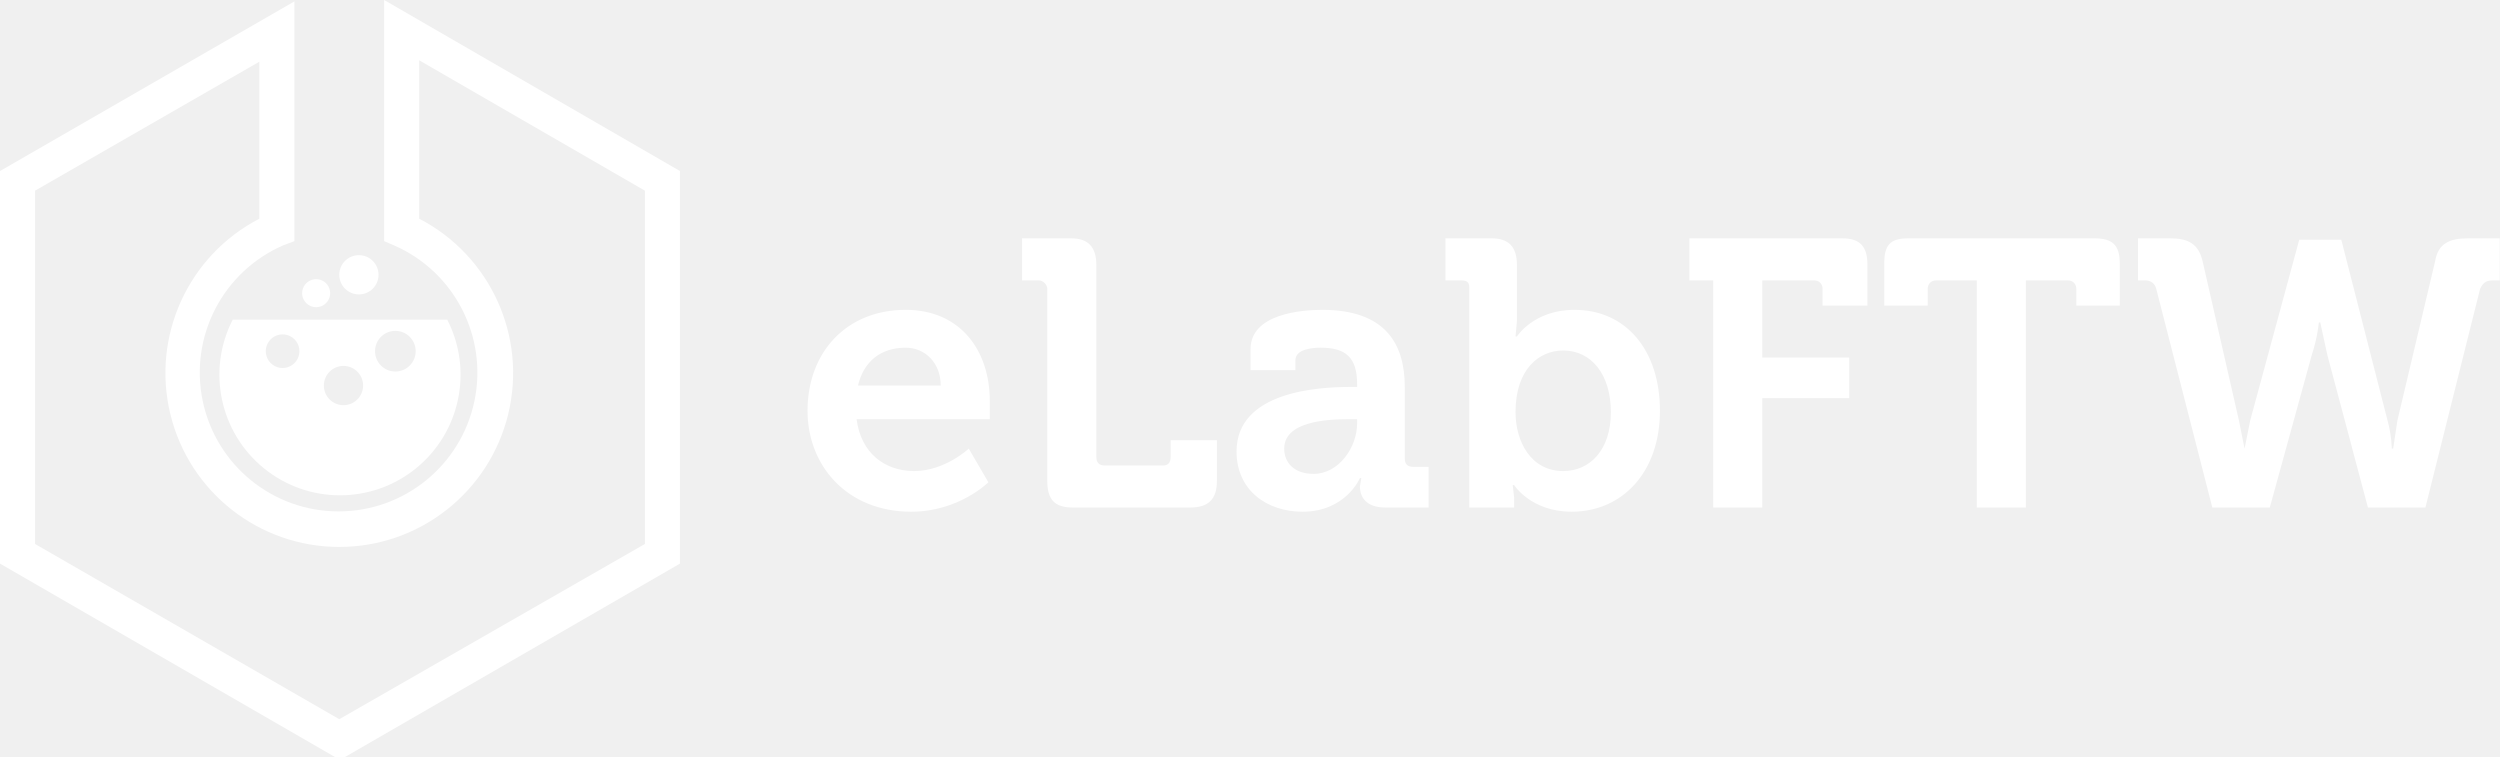
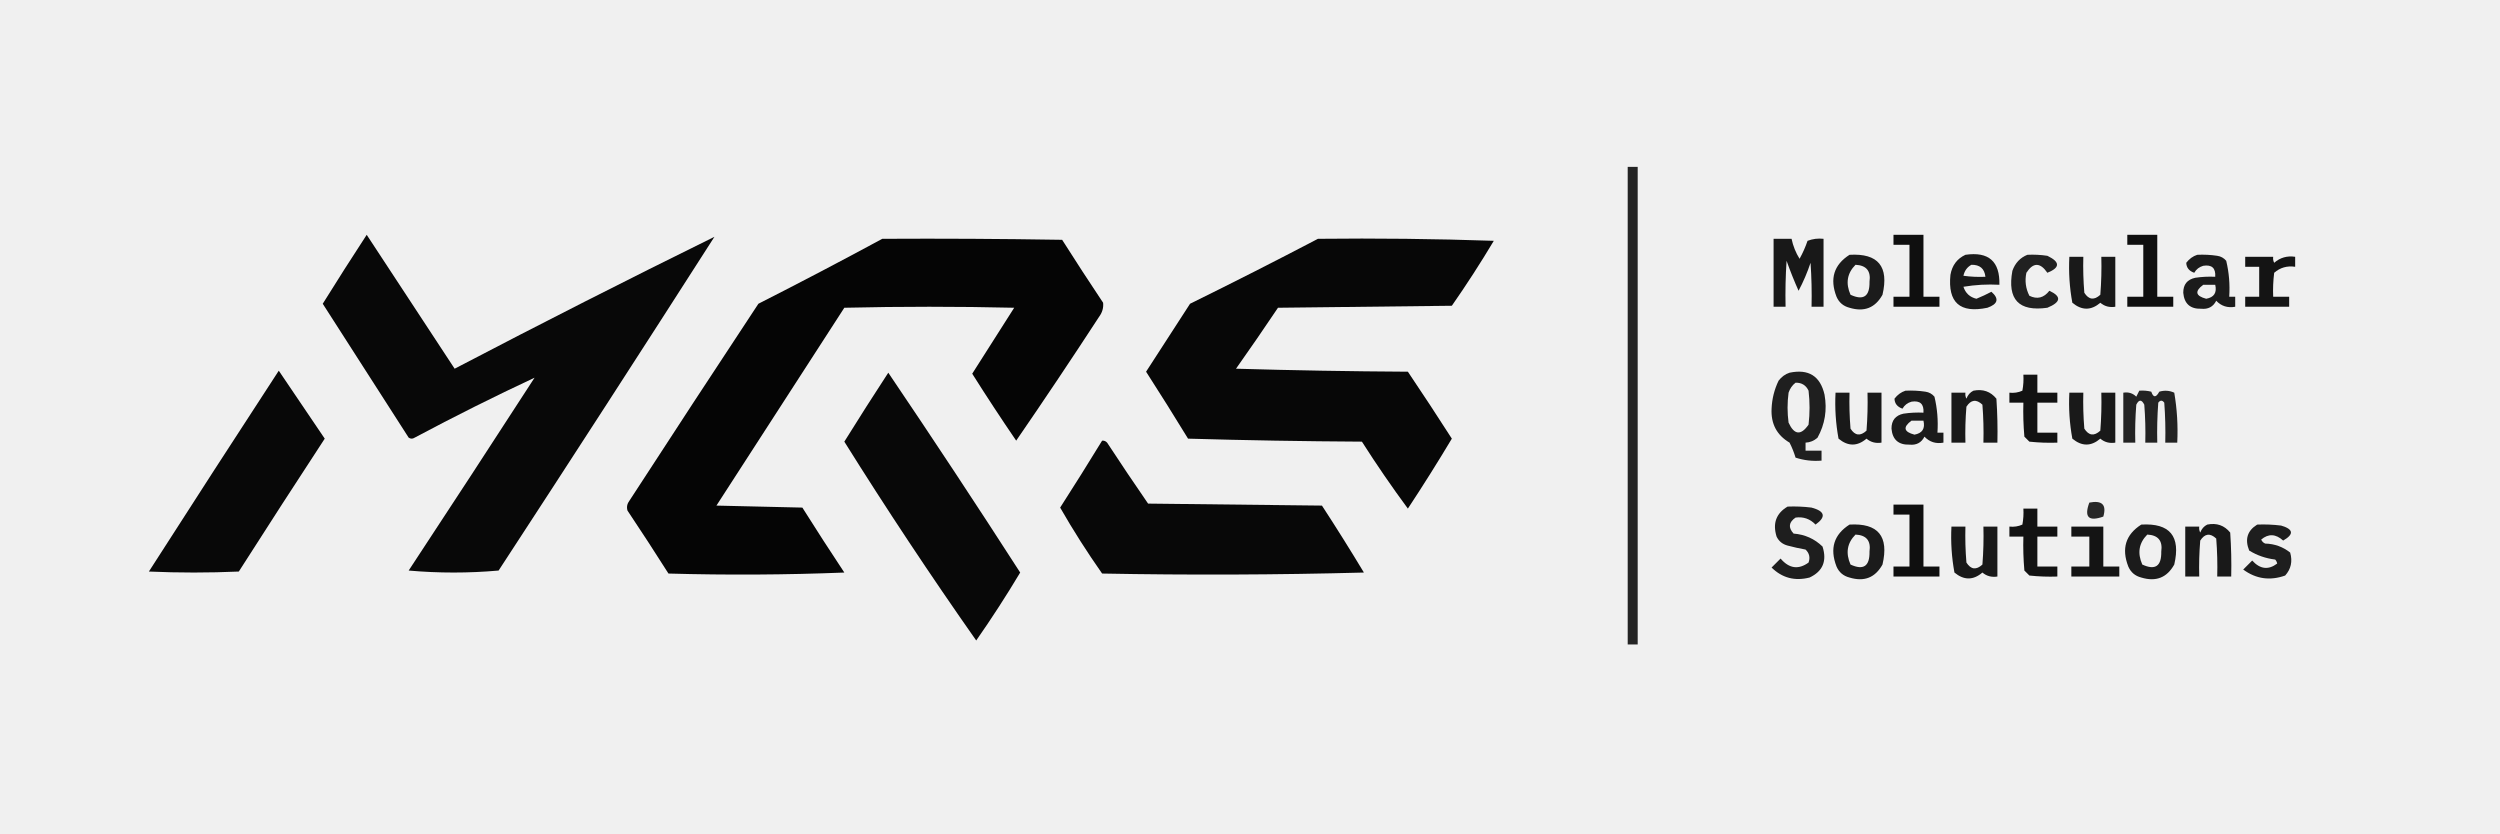
- <svg xmlns="http://www.w3.org/2000/svg" xml:space="preserve" width="1783.2" height="539.8">
-   <g fill="#fff">
-     <path d="M646 221c39 0 60 29 60 65v13h-95c3 24 20 37 41 37 22 0 39-16 39-16l14 24s-21 21-55 21c-46 0-74-33-74-72 0-42 28-72 70-72zm25 54c0-16-11-27-25-27-18 0-30 10-34 27zM747 206c0-3-3-6-6-6h-12v-30h35c12 0 18 6 18 19v137c0 4 2 6 6 6h42c3 0 5-2 5-6v-12h33v29c0 13-6 19-19 19h-84c-13 0-18-6-18-19V206ZM963 276h5v-2c0-19-8-26-26-26-6 0-18 1-18 9v7h-32v-15c0-25 36-28 51-28 45 0 59 24 59 55v51c0 4 2 6 6 6h11v29h-31c-13 0-18-7-18-15l1-6h-1s-10 24-41 24c-25 0-47-15-47-43 0-43 59-46 81-46zm-26 62c18 0 31-19 31-36v-3h-6c-17 0-46 2-46 21 0 10 7 18 21 18zM1048 205c0-4-2-5-6-5h-11v-30h33c12 0 18 6 18 19v40l-1 11h1s12-19 41-19c37 0 61 29 61 72 0 44-27 72-63 72-29 0-41-19-41-19h-1l1 9v7h-32V205Zm67 131c19 0 34-15 34-42s-14-44-34-44c-17 0-34 13-34 44 0 21 11 42 34 42zM1222 200h-17v-30h109c13 0 18 6 18 19v29h-32v-12c0-3-2-6-6-6h-37v55h62v29h-62v78h-35V200ZM1410 200h-29c-4 0-6 3-6 6v12h-31v-30c0-13 4-18 17-18h133c13 0 18 5 18 18v30h-31v-12c0-3-2-6-6-6h-30v162h-35V200ZM1538 206c-1-4-4-6-8-6h-5v-30h23c13 0 20 4 23 16l26 114 4 20 4-20 35-129h30l33 129c3 11 3 20 3 20h1l3-20 27-114c2-12 10-16 23-16h23v30h-5c-5 0-7 2-9 6l-39 156h-41l-29-109-5-23h-1s-1 11-5 23l-30 109h-41z" />
+ <svg xmlns="http://www.w3.org/2000/svg" version="1.1" width="1251px" height="417px" style="shape-rendering:geometricPrecision; text-rendering:geometricPrecision; image-rendering:optimizeQuality; fill-rule:evenodd; clip-rule:evenodd">
+   <g>
+     <path style="opacity:0.848" fill="#000000" d="M 814.5,83.5 C 816.167,83.5 817.833,83.5 819.5,83.5C 819.5,163.167 819.5,242.833 819.5,322.5C 817.833,322.5 816.167,322.5 814.5,322.5C 814.5,242.833 814.5,163.167 814.5,83.5 Z" />
  </g>
-   <path fill="#fff" d="M243 528h-1 1zM246 540h-7L0 402V122L210 1v171l-8 3a99 99 0 1 0 79 0l-7-3V0l211 122v280ZM25 388l217 125 218-125V136L299 43v113a124 124 0 1 1-114 0V44L25 136v252zM462 401l11-6" />
-   <path fill="#fff" d="M319 228H166a86 86 0 1 0 153 0zm-114 34a12 12 0 1 1 0-23 12 12 0 0 1 0 23zm40 27a14 14 0 1 1 0-28 14 14 0 0 1 0 28zm37-24a14 14 0 1 1 0-29 14 14 0 0 1 0 29zM270 196a14 14 0 1 1-28 0 14 14 0 0 1 28 0zM235 206a10 10 0 1 1-19 0 10 10 0 0 1 19 0z" />
+   <g>
+     <path style="opacity:0.967" fill="#000000" d="M 183.5,117.5 C 198.107,139.793 212.774,162.126 227.5,184.5C 270.91,161.798 314.244,139.798 357.5,118.5C 321.749,174.337 285.749,230.004 249.5,285.5C 234.5,286.833 219.5,286.833 204.5,285.5C 225.624,253.419 246.624,221.252 267.5,189C 247.367,198.4 227.367,208.4 207.5,219C 206.5,219.667 205.5,219.667 204.5,219C 190.151,196.656 175.818,174.323 161.5,152C 168.713,140.404 176.046,128.904 183.5,117.5 Z" />
+   </g>
+   <g>
+     <path style="opacity:0.935" fill="#000000" d="M 947.5,117.5 C 952.5,117.5 957.5,117.5 962.5,117.5C 962.5,127.833 962.5,138.167 962.5,148.5C 965.167,148.5 967.833,148.5 970.5,148.5C 970.5,150.167 970.5,151.833 970.5,153.5C 962.833,153.5 955.167,153.5 947.5,153.5C 947.5,151.833 947.5,150.167 947.5,148.5C 950.167,148.5 952.833,148.5 955.5,148.5C 955.5,139.833 955.5,131.167 955.5,122.5C 952.833,122.5 950.167,122.5 947.5,122.5C 947.5,120.833 947.5,119.167 947.5,117.5 Z" />
+   </g>
+   <g>
+     <path style="opacity:0.935" fill="#000000" d="M 1064.5,117.5 C 1069.5,117.5 1074.5,117.5 1079.5,117.5C 1079.5,127.833 1079.5,138.167 1079.5,148.5C 1082.17,148.5 1084.83,148.5 1087.5,148.5C 1087.5,150.167 1087.5,151.833 1087.5,153.5C 1079.83,153.5 1072.17,153.5 1064.5,153.5C 1064.5,151.833 1064.5,150.167 1064.5,148.5C 1067.17,148.5 1069.83,148.5 1072.5,148.5C 1072.5,139.833 1072.5,131.167 1072.5,122.5C 1069.83,122.5 1067.17,122.5 1064.5,122.5C 1064.5,120.833 1064.5,119.167 1064.5,117.5 Z" />
+   </g>
+   <g>
+     <path style="opacity:0.978" fill="#000000" d="M 441.5,119.5 C 471.502,119.333 501.502,119.5 531.5,120C 538.209,130.585 545.042,141.085 552,151.5C 552.257,154.017 551.59,156.35 550,158.5C 536.402,179.376 522.568,200.042 508.5,220.5C 500.955,209.458 493.622,198.292 486.5,187C 493.485,176.01 500.485,165.01 507.5,154C 479.167,153.333 450.833,153.333 422.5,154C 401.167,187 379.833,220 358.5,253C 372.833,253.333 387.167,253.667 401.5,254C 408.375,264.918 415.375,275.752 422.5,286.5C 393.172,287.667 363.839,287.833 334.5,287C 327.791,276.415 320.958,265.915 314,255.5C 313.48,253.711 313.813,252.044 315,250.5C 336.376,217.581 357.876,184.748 379.5,152C 400.386,141.392 421.052,130.559 441.5,119.5 Z" />
+   </g>
+   <g>
+     <path style="opacity:0.972" fill="#000000" d="M 659.5,119.5 C 688.841,119.167 718.174,119.5 747.5,120.5C 740.874,131.589 733.874,142.422 726.5,153C 697.5,153.333 668.5,153.667 639.5,154C 632.623,164.254 625.623,174.42 618.5,184.5C 647.161,185.333 675.828,185.833 704.5,186C 711.958,197.081 719.291,208.248 726.5,219.5C 719.417,231.335 712.083,243.002 704.5,254.5C 696.476,243.631 688.809,232.465 681.5,221C 652.494,220.833 623.494,220.333 594.5,219.5C 587.625,208.249 580.625,197.082 573.5,186C 580.833,174.667 588.167,163.333 595.5,152C 617.05,141.392 638.383,130.559 659.5,119.5 Z" />
+   </g>
+   <g>
+     <path style="opacity:0.897" fill="#000000" d="M 887.5,119.5 C 890.5,119.5 893.5,119.5 896.5,119.5C 897.246,123.07 898.579,126.404 900.5,129.5C 902.103,126.627 903.436,123.627 904.5,120.5C 907.086,119.52 909.753,119.187 912.5,119.5C 912.5,130.833 912.5,142.167 912.5,153.5C 910.5,153.5 908.5,153.5 906.5,153.5C 906.666,146.159 906.5,138.826 906,131.5C 904.381,136.365 902.381,141.032 900,145.5C 897.804,140.58 895.804,135.58 894,130.5C 893.5,138.159 893.334,145.826 893.5,153.5C 891.5,153.5 889.5,153.5 887.5,153.5C 887.5,142.167 887.5,130.833 887.5,119.5 Z" />
+   </g>
+   <g>
+     <path style="opacity:0.886" fill="#000000" d="M 925.5,127.5 C 939.815,126.66 945.315,133.327 942,147.5C 938.345,154.07 932.845,156.237 925.5,154C 922.417,153.214 920.251,151.381 919,148.5C 915.504,139.497 917.671,132.497 925.5,127.5 Z M 928.5,132.5 C 933.934,132.768 936.267,135.601 935.5,141C 935.649,148.331 932.483,150.497 926,147.5C 923.463,141.727 924.296,136.727 928.5,132.5 Z" />
+   </g>
+   <g>
+     <path style="opacity:0.889" fill="#000000" d="M 983.5,127.5 C 995.129,125.797 1000.8,130.797 1000.5,142.5C 994.463,142.171 988.463,142.504 982.5,143.5C 983.549,146.716 985.716,148.716 989,149.5C 991.735,148.377 994.235,147.21 996.5,146C 1000.47,149.47 999.802,152.137 994.5,154C 980.756,156.889 974.59,151.389 976,137.5C 976.846,132.76 979.346,129.426 983.5,127.5 Z M 986.5,132.5 C 990.72,132.427 993.054,134.427 993.5,138.5C 989.818,138.665 986.152,138.499 982.5,138C 983.036,135.492 984.369,133.659 986.5,132.5 Z" />
+   </g>
+   <g>
+     <path style="opacity:0.86" fill="#000000" d="M 1014.5,127.5 C 1017.85,127.335 1021.18,127.502 1024.5,128C 1030.94,131.082 1030.94,133.916 1024.5,136.5C 1020.9,131.229 1017.4,131.229 1014,136.5C 1013.15,140.536 1013.65,144.369 1015.5,148C 1019.39,149.911 1022.72,149.077 1025.5,145.5C 1031.68,148.346 1031.34,151.18 1024.5,154C 1010.2,156.03 1004.37,149.863 1007,135.5C 1008.38,131.625 1010.88,128.958 1014.5,127.5 Z" />
+   </g>
+   <g>
+     <path style="opacity:0.883" fill="#000000" d="M 1099.5,127.5 C 1102.85,127.335 1106.18,127.502 1109.5,128C 1111.33,128.273 1112.83,129.107 1114,130.5C 1115.41,136.379 1115.91,142.379 1115.5,148.5C 1116.5,148.5 1117.5,148.5 1118.5,148.5C 1118.5,150.167 1118.5,151.833 1118.5,153.5C 1114.71,154.186 1111.55,153.186 1109,150.5C 1107.47,153.516 1104.97,154.849 1101.5,154.5C 1095.99,154.658 1092.99,151.991 1092.5,146.5C 1092.48,142.37 1094.48,139.87 1098.5,139C 1101.82,138.502 1105.15,138.335 1108.5,138.5C 1108.8,134.149 1106.8,132.316 1102.5,133C 1100.51,133.574 1099.01,134.741 1098,136.5C 1095.42,135.61 1094.09,133.943 1094,131.5C 1095.5,129.531 1097.33,128.198 1099.5,127.5 Z M 1102.5,142.5 C 1104.5,142.5 1106.5,142.5 1108.5,142.5C 1109.42,146.459 1107.92,148.792 1104,149.5C 1098.62,148.093 1098.12,145.759 1102.5,142.5 Z" />
+   </g>
+   <g>
+     <path style="opacity:0.894" fill="#000000" d="M 1035.5,128.5 C 1037.83,128.5 1040.17,128.5 1042.5,128.5C 1042.33,134.509 1042.5,140.509 1043,146.5C 1045.24,150.02 1047.9,150.353 1051,147.5C 1051.5,141.175 1051.67,134.842 1051.5,128.5C 1053.83,128.5 1056.17,128.5 1058.5,128.5C 1058.5,136.833 1058.5,145.167 1058.5,153.5C 1055.61,153.958 1053.11,153.291 1051,151.5C 1046.4,155.432 1041.74,155.432 1037,151.5C 1035.6,143.92 1035.1,136.253 1035.5,128.5 Z" />
+   </g>
+   <g>
+     <path style="opacity:0.915" fill="#000000" d="M 1123.5,128.5 C 1128.17,128.5 1132.83,128.5 1137.5,128.5C 1137.35,129.552 1137.52,130.552 1138,131.5C 1140.98,128.9 1144.48,127.9 1148.5,128.5C 1148.5,130.167 1148.5,131.833 1148.5,133.5C 1144.48,132.9 1140.98,133.9 1138,136.5C 1137.5,140.486 1137.33,144.486 1137.5,148.5C 1140.17,148.5 1142.83,148.5 1145.5,148.5C 1145.5,150.167 1145.5,151.833 1145.5,153.5C 1138.17,153.5 1130.83,153.5 1123.5,153.5C 1123.5,151.833 1123.5,150.167 1123.5,148.5C 1125.83,148.5 1128.17,148.5 1130.5,148.5C 1130.5,143.5 1130.5,138.5 1130.5,133.5C 1128.17,133.5 1125.83,133.5 1123.5,133.5C 1123.5,131.833 1123.5,130.167 1123.5,128.5 Z" />
+   </g>
+   <g>
+     <path style="opacity:0.966" fill="#000000" d="M 139.5,185.5 C 147.144,196.768 154.81,208.101 162.5,219.5C 148.042,241.582 133.709,263.748 119.5,286C 104.5,286.667 89.5,286.667 74.5,286C 96.053,252.387 117.719,218.887 139.5,185.5 Z" />
+   </g>
+   <g>
+     <path style="opacity:0.964" fill="#000000" d="M 444.5,186.5 C 466.833,219.522 488.833,252.855 510.5,286.5C 503.561,298.103 496.227,309.436 488.5,320.5C 465.638,287.954 443.638,254.788 422.5,221C 429.713,209.404 437.046,197.904 444.5,186.5 Z" />
+   </g>
+   <g>
+     <path style="opacity:0.868" fill="#000000" d="M 895.5,186.5 C 905.031,184.507 910.865,188.173 913,197.5C 914.366,205.133 913.199,212.3 909.5,219C 907.783,220.559 905.783,221.392 903.5,221.5C 903.5,222.833 903.5,224.167 903.5,225.5C 906.167,225.5 908.833,225.5 911.5,225.5C 911.5,227.167 911.5,228.833 911.5,230.5C 907.033,230.867 902.7,230.367 898.5,229C 897.729,226.423 896.729,223.923 895.5,221.5C 889.121,217.748 886.121,212.081 886.5,204.5C 886.709,199.568 887.876,194.901 890,190.5C 891.5,188.531 893.333,187.198 895.5,186.5 Z M 898.5,191.5 C 901.561,191.444 903.728,192.778 905,195.5C 905.667,201.167 905.667,206.833 905,212.5C 901.181,218.014 897.847,217.681 895,211.5C 894.333,206.5 894.333,201.5 895,196.5C 895.697,194.416 896.864,192.749 898.5,191.5 Z" />
+   </g>
+   <g>
+     <path style="opacity:0.924" fill="#000000" d="M 1012.5,187.5 C 1014.83,187.5 1017.17,187.5 1019.5,187.5C 1019.5,190.5 1019.5,193.5 1019.5,196.5C 1022.83,196.5 1026.17,196.5 1029.5,196.5C 1029.5,198.167 1029.5,199.833 1029.5,201.5C 1026.17,201.5 1022.83,201.5 1019.5,201.5C 1019.5,206.5 1019.5,211.5 1019.5,216.5C 1022.83,216.5 1026.17,216.5 1029.5,216.5C 1029.5,218.167 1029.5,219.833 1029.5,221.5C 1024.82,221.666 1020.15,221.499 1015.5,221C 1014.67,220.167 1013.83,219.333 1013,218.5C 1012.5,212.843 1012.33,207.176 1012.5,201.5C 1010.17,201.5 1007.83,201.5 1005.5,201.5C 1005.5,199.833 1005.5,198.167 1005.5,196.5C 1007.79,196.756 1009.96,196.423 1012,195.5C 1012.5,192.854 1012.66,190.187 1012.5,187.5 Z" />
+   </g>
+   <g>
+     <path style="opacity:0.883" fill="#000000" d="M 953.5,195.5 C 956.85,195.335 960.183,195.502 963.5,196C 965.329,196.273 966.829,197.107 968,198.5C 969.41,204.379 969.91,210.379 969.5,216.5C 970.5,216.5 971.5,216.5 972.5,216.5C 972.5,218.167 972.5,219.833 972.5,221.5C 968.713,222.186 965.546,221.186 963,218.5C 961.471,221.516 958.971,222.849 955.5,222.5C 949.991,222.658 946.991,219.991 946.5,214.5C 946.484,210.37 948.484,207.87 952.5,207C 955.817,206.502 959.15,206.335 962.5,206.5C 962.795,202.149 960.795,200.316 956.5,201C 954.508,201.574 953.008,202.741 952,204.5C 949.419,203.61 948.086,201.943 948,199.5C 949.5,197.531 951.333,196.198 953.5,195.5 Z M 956.5,210.5 C 958.5,210.5 960.5,210.5 962.5,210.5C 963.422,214.459 961.922,216.792 958,217.5C 952.619,216.093 952.119,213.759 956.5,210.5 Z" />
+   </g>
+   <g>
+     <path style="opacity:0.893" fill="#000000" d="M 987.5,195.5 C 992.223,194.553 996.056,195.886 999,199.5C 999.5,206.826 999.666,214.159 999.5,221.5C 997.167,221.5 994.833,221.5 992.5,221.5C 992.666,215.158 992.5,208.825 992,202.5C 988.949,199.626 986.282,199.959 984,203.5C 983.501,209.491 983.334,215.491 983.5,221.5C 981.167,221.5 978.833,221.5 976.5,221.5C 976.5,213.167 976.5,204.833 976.5,196.5C 978.833,196.5 981.167,196.5 983.5,196.5C 983.351,197.552 983.517,198.552 984,199.5C 984.69,197.65 985.856,196.316 987.5,195.5 Z" />
+   </g>
+   <g>
+     <path style="opacity:0.855" fill="#000000" d="M 1070.5,195.5 C 1072.53,195.338 1074.53,195.505 1076.5,196C 1077.53,199.057 1078.86,199.057 1080.5,196C 1083.1,195.231 1085.6,195.398 1088,196.5C 1089.41,204.749 1089.91,213.083 1089.5,221.5C 1087.5,221.5 1085.5,221.5 1083.5,221.5C 1083.67,214.825 1083.5,208.158 1083,201.5C 1082,200.167 1081,200.167 1080,201.5C 1079.5,208.158 1079.33,214.825 1079.5,221.5C 1077.5,221.5 1075.5,221.5 1073.5,221.5C 1073.67,215.158 1073.5,208.825 1073,202.5C 1071.67,199.833 1070.33,199.833 1069,202.5C 1068.5,208.825 1068.33,215.158 1068.5,221.5C 1066.5,221.5 1064.5,221.5 1062.5,221.5C 1062.5,213.167 1062.5,204.833 1062.5,196.5C 1065.08,196.083 1067.25,196.75 1069,198.5C 1069.51,197.473 1070.01,196.473 1070.5,195.5 Z" />
+   </g>
+   <g>
+     <path style="opacity:0.894" fill="#000000" d="M 918.5,196.5 C 920.833,196.5 923.167,196.5 925.5,196.5C 925.334,202.509 925.501,208.509 926,214.5C 928.237,218.02 930.904,218.353 934,215.5C 934.5,209.175 934.666,202.842 934.5,196.5C 936.833,196.5 939.167,196.5 941.5,196.5C 941.5,204.833 941.5,213.167 941.5,221.5C 938.606,221.958 936.106,221.291 934,219.5C 929.404,223.432 924.737,223.432 920,219.5C 918.604,211.92 918.104,204.253 918.5,196.5 Z" />
+   </g>
+   <g>
+     <path style="opacity:0.894" fill="#000000" d="M 1035.5,196.5 C 1037.83,196.5 1040.17,196.5 1042.5,196.5C 1042.33,202.509 1042.5,208.509 1043,214.5C 1045.24,218.02 1047.9,218.353 1051,215.5C 1051.5,209.175 1051.67,202.842 1051.5,196.5C 1053.83,196.5 1056.17,196.5 1058.5,196.5C 1058.5,204.833 1058.5,213.167 1058.5,221.5C 1055.61,221.958 1053.11,221.291 1051,219.5C 1046.4,223.432 1041.74,223.432 1037,219.5C 1035.6,211.92 1035.1,204.253 1035.5,196.5 Z" />
+   </g>
+   <g>
+     <path style="opacity:0.963" fill="#000000" d="M 551.5,220.5 C 552.496,220.414 553.329,220.748 554,221.5C 560.709,231.753 567.543,241.92 574.5,252C 603.5,252.333 632.5,252.667 661.5,253C 668.698,264.034 675.698,275.2 682.5,286.5C 638.837,287.667 595.17,287.833 551.5,287C 543.994,276.322 536.994,265.322 530.5,254C 537.63,242.906 544.63,231.739 551.5,220.5 Z" />
+   </g>
+   <g>
+     <path style="opacity:0.836" fill="#000000" d="M 1045.5,251.5 C 1051.9,250.252 1054.23,252.585 1052.5,258.5C 1045.13,261.125 1042.79,258.792 1045.5,251.5 Z" />
+   </g>
+   <g>
+     <path style="opacity:0.935" fill="#000000" d="M 947.5,252.5 C 952.5,252.5 957.5,252.5 962.5,252.5C 962.5,262.833 962.5,273.167 962.5,283.5C 965.167,283.5 967.833,283.5 970.5,283.5C 970.5,285.167 970.5,286.833 970.5,288.5C 962.833,288.5 955.167,288.5 947.5,288.5C 947.5,286.833 947.5,285.167 947.5,283.5C 950.167,283.5 952.833,283.5 955.5,283.5C 955.5,274.833 955.5,266.167 955.5,257.5C 952.833,257.5 950.167,257.5 947.5,257.5C 947.5,255.833 947.5,254.167 947.5,252.5 Z" />
+   </g>
+   <g>
+     <path style="opacity:0.874" fill="#000000" d="M 894.5,253.5 C 898.514,253.334 902.514,253.501 906.5,254C 913.232,255.806 913.899,258.639 908.5,262.5C 905.739,259.635 902.406,258.469 898.5,259C 895.083,261.321 894.75,263.988 897.5,267C 903.177,267.454 908.01,269.621 912,273.5C 914.299,280.736 912.132,285.903 905.5,289C 898.129,290.874 891.796,289.207 886.5,284C 888,282.5 889.5,281 891,279.5C 895.279,284.514 899.945,285.18 905,281.5C 905.896,278.975 905.396,276.808 903.5,275C 900.471,274.461 897.471,273.794 894.5,273C 891.943,272.315 890.109,270.815 889,268.5C 886.958,261.873 888.792,256.873 894.5,253.5 Z" />
+   </g>
+   <g>
+     <path style="opacity:0.924" fill="#000000" d="M 1012.5,254.5 C 1014.83,254.5 1017.17,254.5 1019.5,254.5C 1019.5,257.5 1019.5,260.5 1019.5,263.5C 1022.83,263.5 1026.17,263.5 1029.5,263.5C 1029.5,265.167 1029.5,266.833 1029.5,268.5C 1026.17,268.5 1022.83,268.5 1019.5,268.5C 1019.5,273.5 1019.5,278.5 1019.5,283.5C 1022.83,283.5 1026.17,283.5 1029.5,283.5C 1029.5,285.167 1029.5,286.833 1029.5,288.5C 1024.82,288.666 1020.15,288.499 1015.5,288C 1014.67,287.167 1013.83,286.333 1013,285.5C 1012.5,279.843 1012.33,274.176 1012.5,268.5C 1010.17,268.5 1007.83,268.5 1005.5,268.5C 1005.5,266.833 1005.5,265.167 1005.5,263.5C 1007.79,263.756 1009.96,263.423 1012,262.5C 1012.5,259.854 1012.66,257.187 1012.5,254.5 Z" />
+   </g>
+   <g>
+     <path style="opacity:0.886" fill="#000000" d="M 925.5,262.5 C 939.815,261.66 945.315,268.327 942,282.5C 938.345,289.07 932.845,291.237 925.5,289C 922.417,288.214 920.251,286.381 919,283.5C 915.504,274.497 917.671,267.497 925.5,262.5 Z M 928.5,267.5 C 933.934,267.768 936.267,270.601 935.5,276C 935.649,283.331 932.483,285.497 926,282.5C 923.463,276.727 924.296,271.727 928.5,267.5 Z" />
+   </g>
+   <g>
+     <path style="opacity:0.886" fill="#000000" d="M 1071.5,262.5 C 1085.81,261.66 1091.31,268.327 1088,282.5C 1084.34,289.07 1078.84,291.237 1071.5,289C 1068.42,288.214 1066.25,286.381 1065,283.5C 1061.5,274.497 1063.67,267.497 1071.5,262.5 Z M 1074.5,267.5 C 1079.93,267.768 1082.27,270.601 1081.5,276C 1081.65,283.331 1078.48,285.497 1072,282.5C 1069.46,276.727 1070.3,271.727 1074.5,267.5 Z" />
+   </g>
+   <g>
+     <path style="opacity:0.893" fill="#000000" d="M 1104.5,262.5 C 1109.22,261.553 1113.06,262.886 1116,266.5C 1116.5,273.826 1116.67,281.159 1116.5,288.5C 1114.17,288.5 1111.83,288.5 1109.5,288.5C 1109.67,282.158 1109.5,275.825 1109,269.5C 1105.95,266.626 1103.28,266.959 1101,270.5C 1100.5,276.491 1100.33,282.491 1100.5,288.5C 1098.17,288.5 1095.83,288.5 1093.5,288.5C 1093.5,280.167 1093.5,271.833 1093.5,263.5C 1095.83,263.5 1098.17,263.5 1100.5,263.5C 1100.35,264.552 1100.52,265.552 1101,266.5C 1101.69,264.65 1102.86,263.316 1104.5,262.5 Z" />
+   </g>
+   <g>
+     <path style="opacity:0.872" fill="#000000" d="M 1129.5,262.5 C 1133.51,262.334 1137.51,262.501 1141.5,263C 1147.67,264.826 1148.01,267.326 1142.5,270.5C 1138.77,267.121 1135.11,266.954 1131.5,270C 1131.91,270.945 1132.57,271.612 1133.5,272C 1138.21,272.123 1142.37,273.623 1146,276.5C 1147.26,280.909 1146.43,284.743 1143.5,288C 1135.88,290.705 1128.88,289.705 1122.5,285C 1124,283.5 1125.5,282 1127,280.5C 1130.94,284.835 1135.1,285.335 1139.5,282C 1139.36,281.228 1139.02,280.561 1138.5,280C 1133.79,279.432 1129.46,277.932 1125.5,275.5C 1123.22,269.877 1124.56,265.544 1129.5,262.5 Z" />
+   </g>
+   <g>
+     <path style="opacity:0.894" fill="#000000" d="M 976.5,263.5 C 978.833,263.5 981.167,263.5 983.5,263.5C 983.334,269.509 983.501,275.509 984,281.5C 986.237,285.02 988.904,285.353 992,282.5C 992.5,276.175 992.666,269.842 992.5,263.5C 994.833,263.5 997.167,263.5 999.5,263.5C 999.5,271.833 999.5,280.167 999.5,288.5C 996.606,288.958 994.106,288.291 992,286.5C 987.404,290.432 982.737,290.432 978,286.5C 976.604,278.92 976.104,271.253 976.5,263.5 Z" />
+   </g>
+   <g>
+     <path style="opacity:0.916" fill="#000000" d="M 1036.5,263.5 C 1041.83,263.5 1047.17,263.5 1052.5,263.5C 1052.5,270.167 1052.5,276.833 1052.5,283.5C 1055.17,283.5 1057.83,283.5 1060.5,283.5C 1060.5,285.167 1060.5,286.833 1060.5,288.5C 1052.5,288.5 1044.5,288.5 1036.5,288.5C 1036.5,286.833 1036.5,285.167 1036.5,283.5C 1039.5,283.5 1042.5,283.5 1045.5,283.5C 1045.5,278.5 1045.5,273.5 1045.5,268.5C 1042.5,268.5 1039.5,268.5 1036.5,268.5C 1036.5,266.833 1036.5,265.167 1036.5,263.5 Z" />
+   </g>
</svg>
